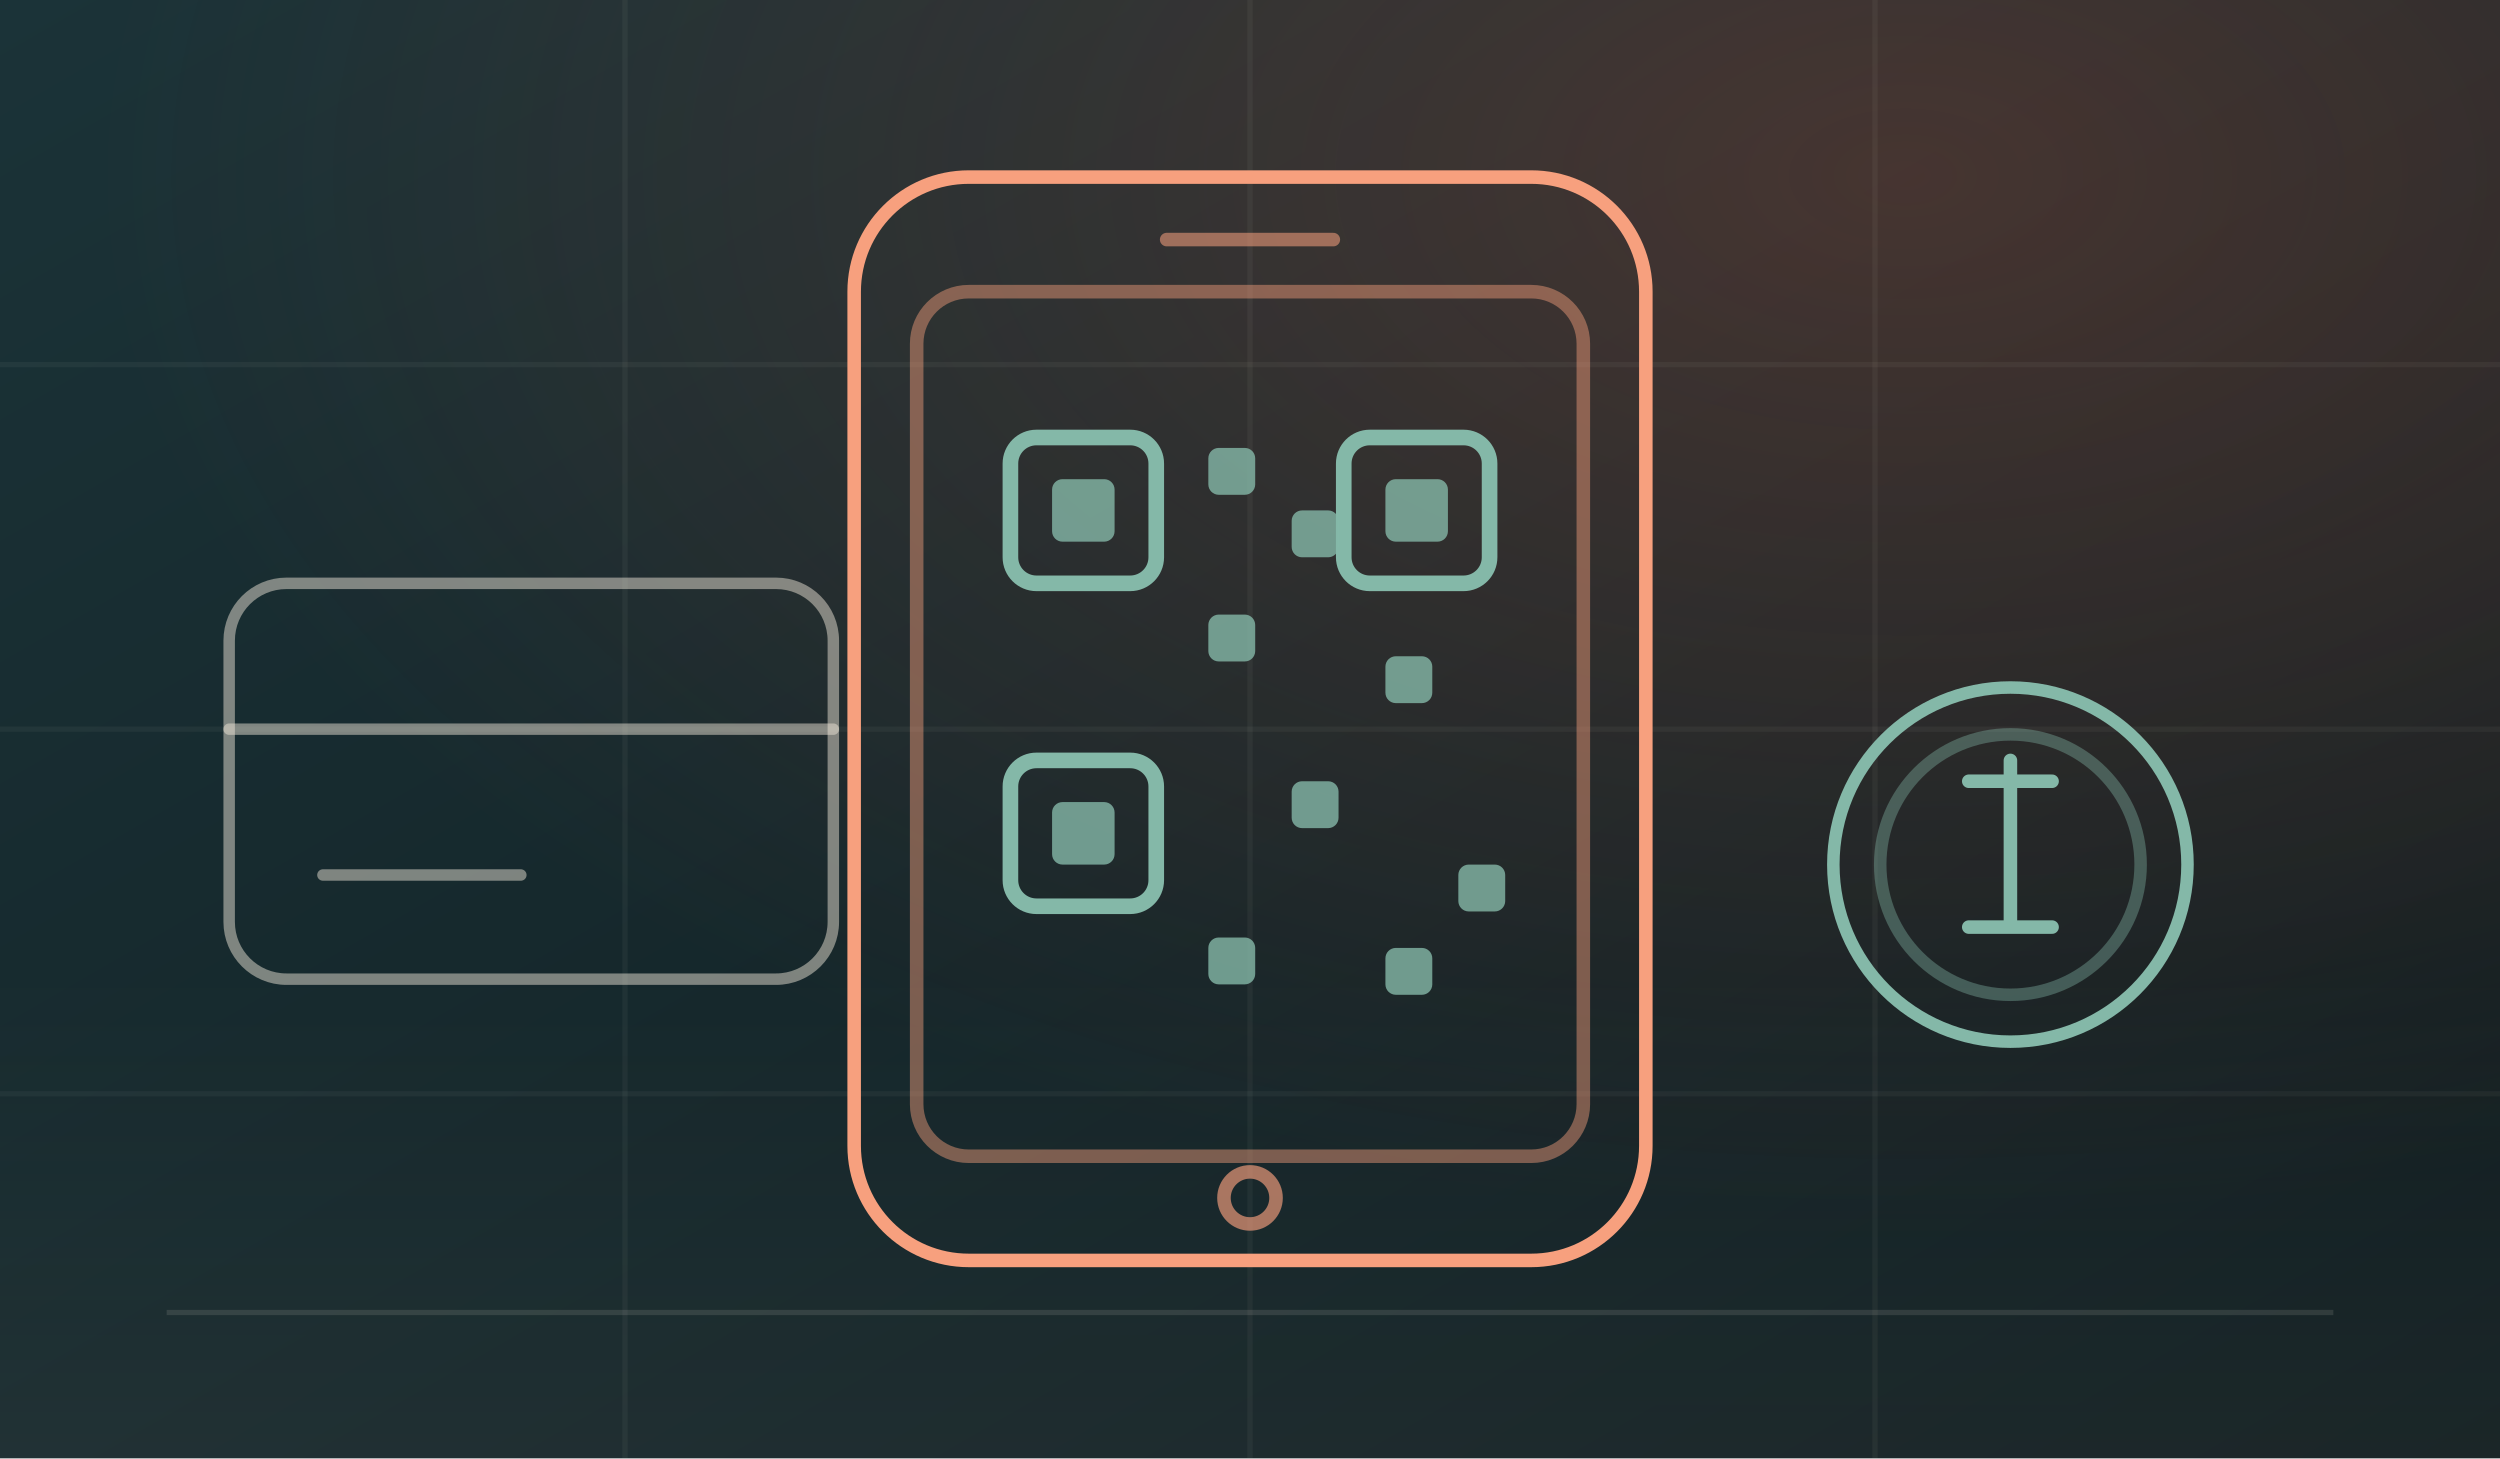
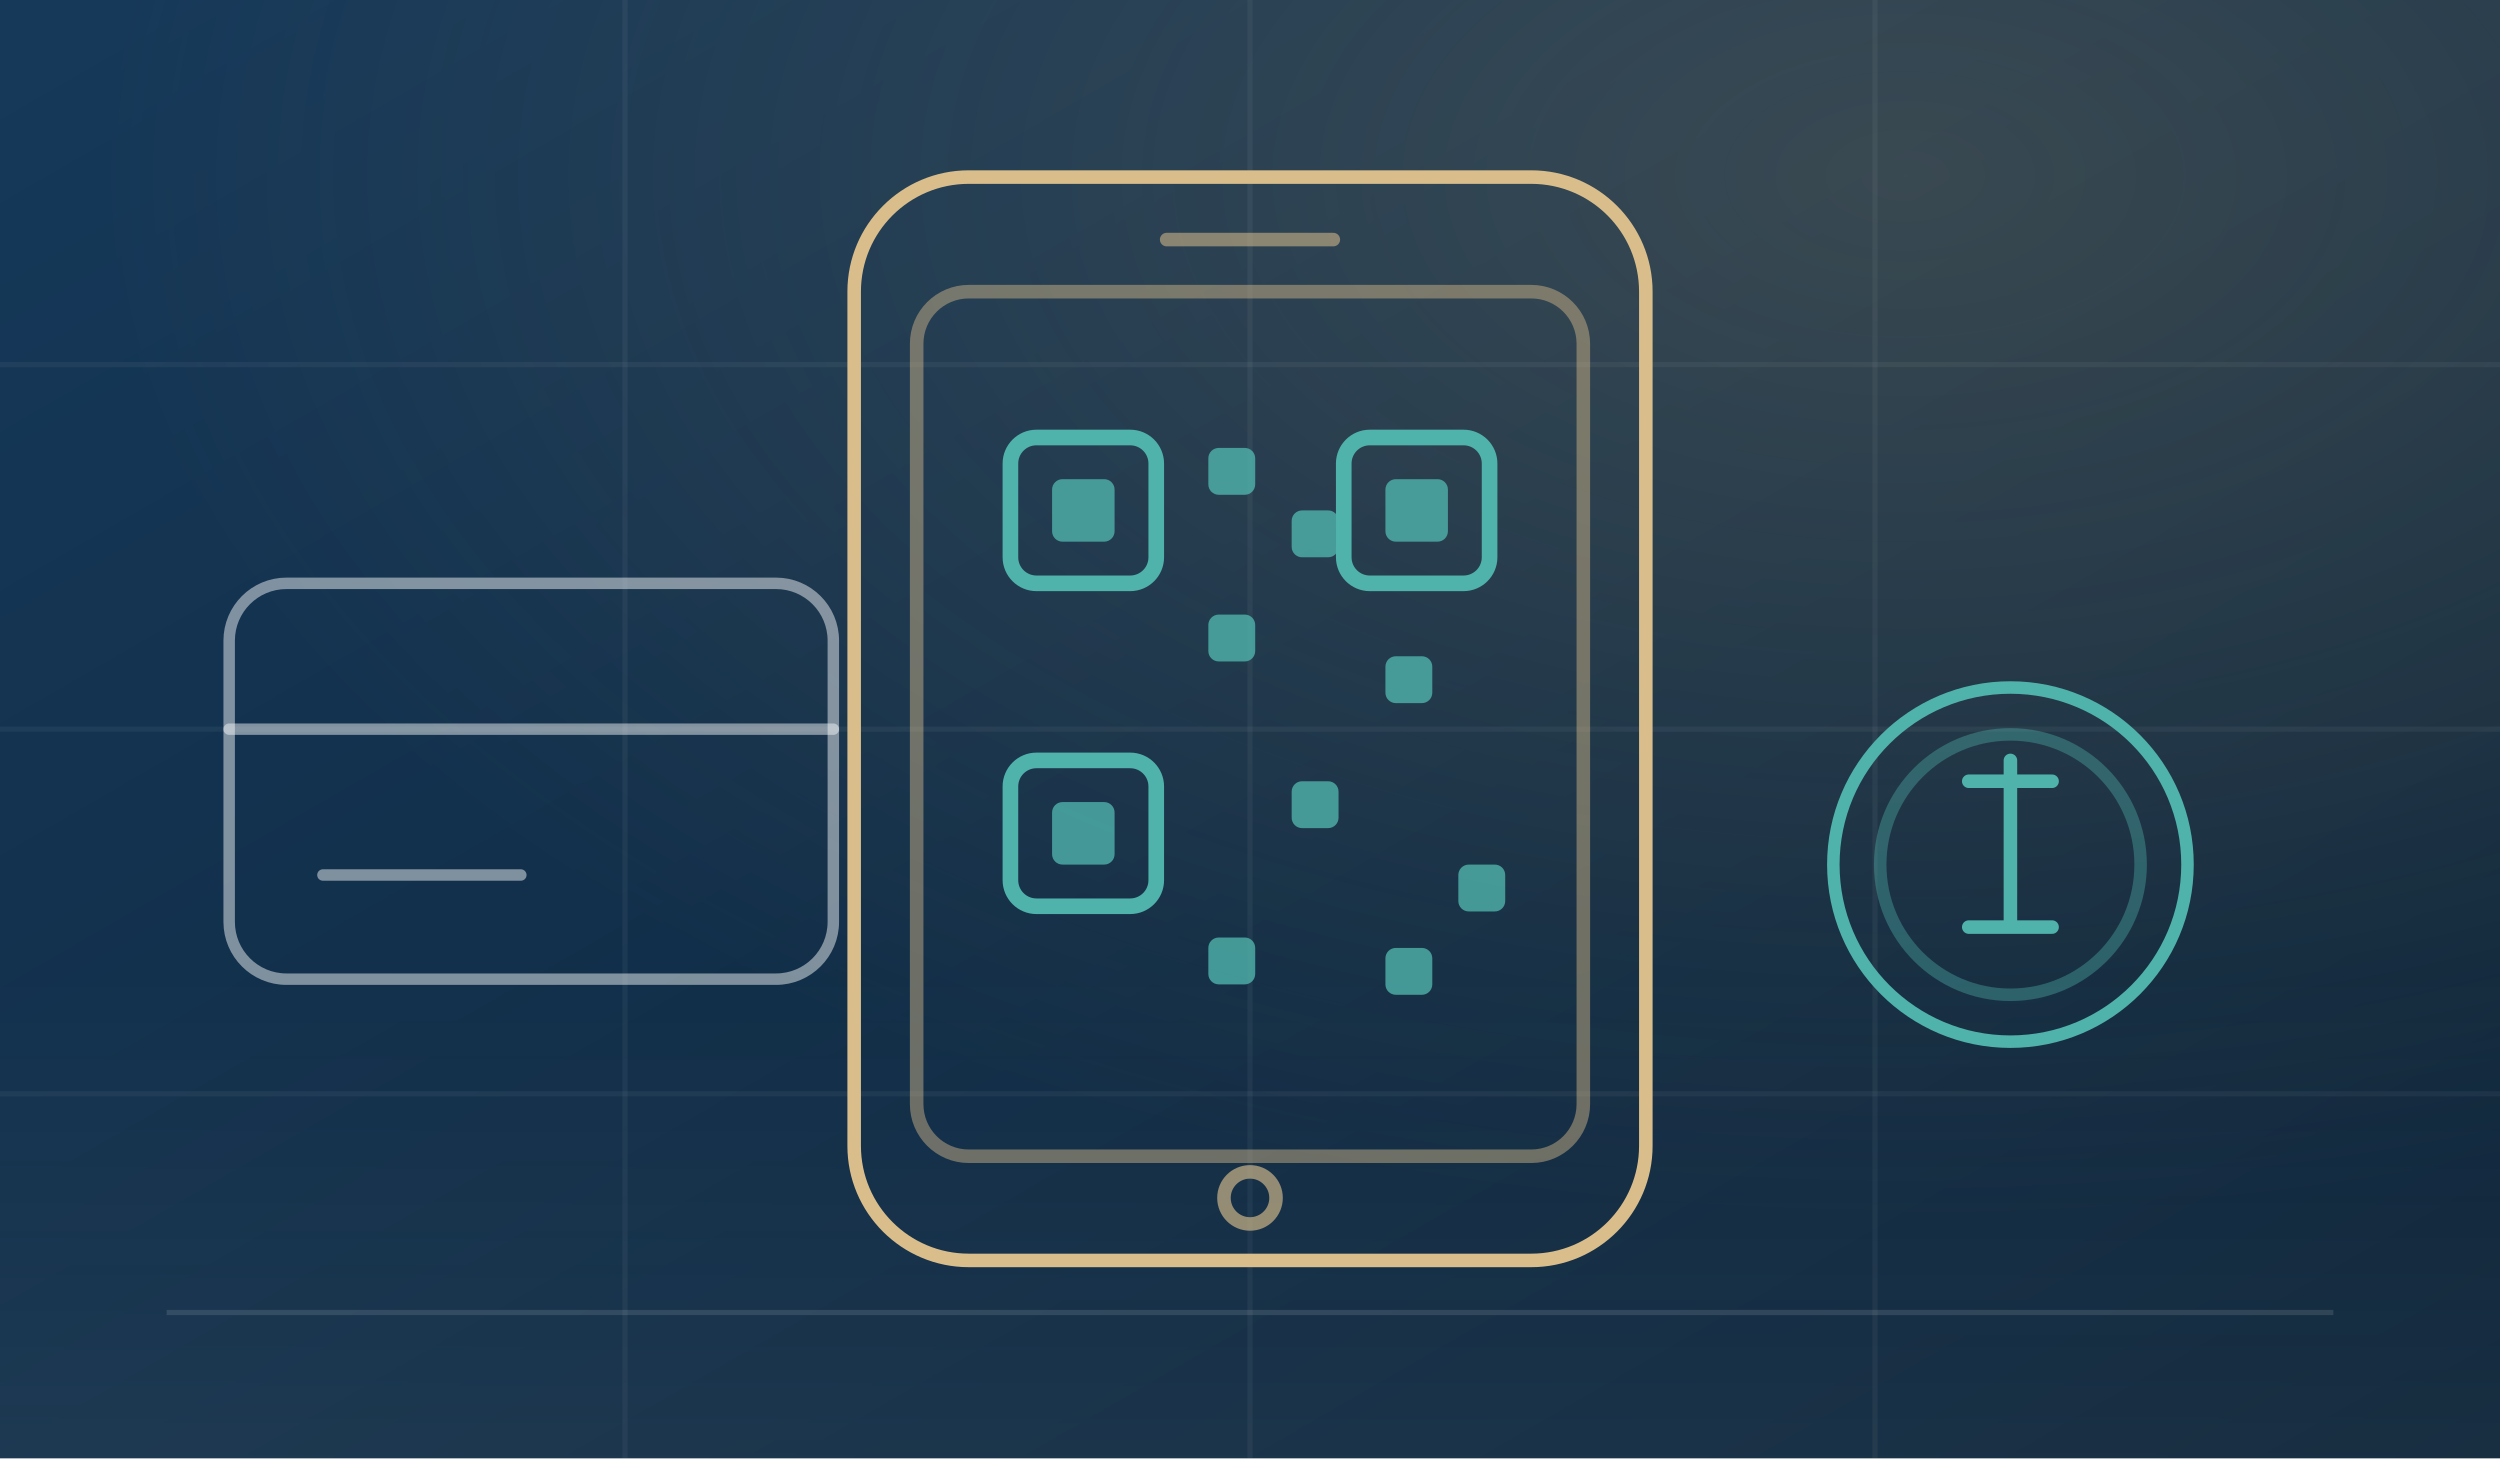
<svg xmlns="http://www.w3.org/2000/svg" viewBox="0 0 480 280" width="480" height="280" role="img" aria-label="Abstract illustration of a phone with a QR code, a bank card and a coin">
  <defs>
    <linearGradient id="bg" x1="0" y1="0" x2="1" y2="1">
-       <stop offset="0" stop-color="#1B3338" />
-       <stop offset="1" stop-color="#0F1B1E" />
+       <stop offset="0" stop-color="#16395A" />
+       <stop offset="1" stop-color="#0C2337" />
    </linearGradient>
    <radialGradient id="glow" cx="76%" cy="12%" r="72%">
-       <stop offset="0" stop-color="#F2613F" stop-opacity=".22" />
-       <stop offset="1" stop-color="#F2613F" stop-opacity="0" />
+       <stop offset="0" stop-color="#C6A46A" stop-opacity=".22" />
+       <stop offset="1" stop-color="#C6A46A" stop-opacity="0" />
    </radialGradient>
    <linearGradient id="floor" x1="0" y1="0" x2="0" y2="1">
-       <stop offset="0" stop-color="#EFE7D8" stop-opacity="0" />
-       <stop offset="1" stop-color="#EFE7D8" stop-opacity=".055" />
+       <stop offset="0" stop-color="#F5F7F8" stop-opacity="0" />
+       <stop offset="1" stop-color="#F5F7F8" stop-opacity=".055" />
    </linearGradient>
  </defs>
  <rect width="480" height="280" fill="url(#bg)" />
  <rect width="480" height="280" fill="url(#glow)" />
-   <g stroke="#EFE7D8" stroke-opacity=".05" stroke-width="1">
+   <g stroke="#F5F7F8" stroke-opacity=".05" stroke-width="1">
    <path d="M0 70H480M0 140H480M0 210H480" />
    <path d="M120 0V280M240 0V280M360 0V280" />
  </g>
  <rect x="0" y="186" width="480" height="94" fill="url(#floor)" />
  <g stroke-linecap="round" stroke-linejoin="round">
-     <g fill="none" stroke="#EFE7D8" stroke-width="2.2" stroke-opacity=".48">
+     <g fill="none" stroke="#F5F7F8" stroke-width="2.2" stroke-opacity=".48">
      <rect x="44" y="112" width="116" height="76" rx="11" />
      <path d="M44 140h116M62 168h38" />
    </g>
-     <g fill="none" stroke="#F7A07E" stroke-width="2.6">
+     <g fill="none" stroke="#D9BE8C" stroke-width="2.6">
      <rect x="164" y="34" width="152" height="208" rx="22" />
      <rect x="176" y="56" width="128" height="166" rx="10" stroke-opacity=".45" />
      <path d="M224 46h32" stroke-opacity=".55" />
      <circle cx="240" cy="230" r="5" stroke-opacity=".65" />
    </g>
-     <g fill="none" stroke="#84B8A8" stroke-width="3">
+     <g fill="none" stroke="#4FB3AB" stroke-width="3">
      <rect x="194" y="84" width="28" height="28" rx="5" />
      <rect x="258" y="84" width="28" height="28" rx="5" />
      <rect x="194" y="146" width="28" height="28" rx="5" />
    </g>
-     <g fill="#84B8A8" opacity=".8">
+     <g fill="#4FB3AB" opacity=".8">
      <rect x="202" y="92" width="12" height="12" rx="2" />
      <rect x="266" y="92" width="12" height="12" rx="2" />
      <rect x="202" y="154" width="12" height="12" rx="2" />
      <rect x="232" y="86" width="9" height="9" rx="2" />
      <rect x="248" y="98" width="9" height="9" rx="2" />
      <rect x="232" y="118" width="9" height="9" rx="2" />
      <rect x="266" y="126" width="9" height="9" rx="2" />
      <rect x="248" y="150" width="9" height="9" rx="2" />
      <rect x="280" y="166" width="9" height="9" rx="2" />
      <rect x="232" y="180" width="9" height="9" rx="2" />
      <rect x="266" y="182" width="9" height="9" rx="2" />
    </g>
-     <g fill="none" stroke="#84B8A8" stroke-width="2.4">
+     <g fill="none" stroke="#4FB3AB" stroke-width="2.4">
      <circle cx="386" cy="166" r="34" />
      <circle cx="386" cy="166" r="25" stroke-opacity=".38" />
    </g>
-     <path d="M378 150h16M386 146v32M378 178h16" stroke="#84B8A8" stroke-width="2.6" fill="none" />
+     <path d="M378 150h16M386 146v32M378 178h16" stroke="#4FB3AB" stroke-width="2.6" fill="none" />
  </g>
-   <path d="M32 252H448" stroke="#EFE7D8" stroke-opacity=".12" stroke-width="1" />
+   <path d="M32 252H448" stroke="#F5F7F8" stroke-opacity=".12" stroke-width="1" />
</svg>
